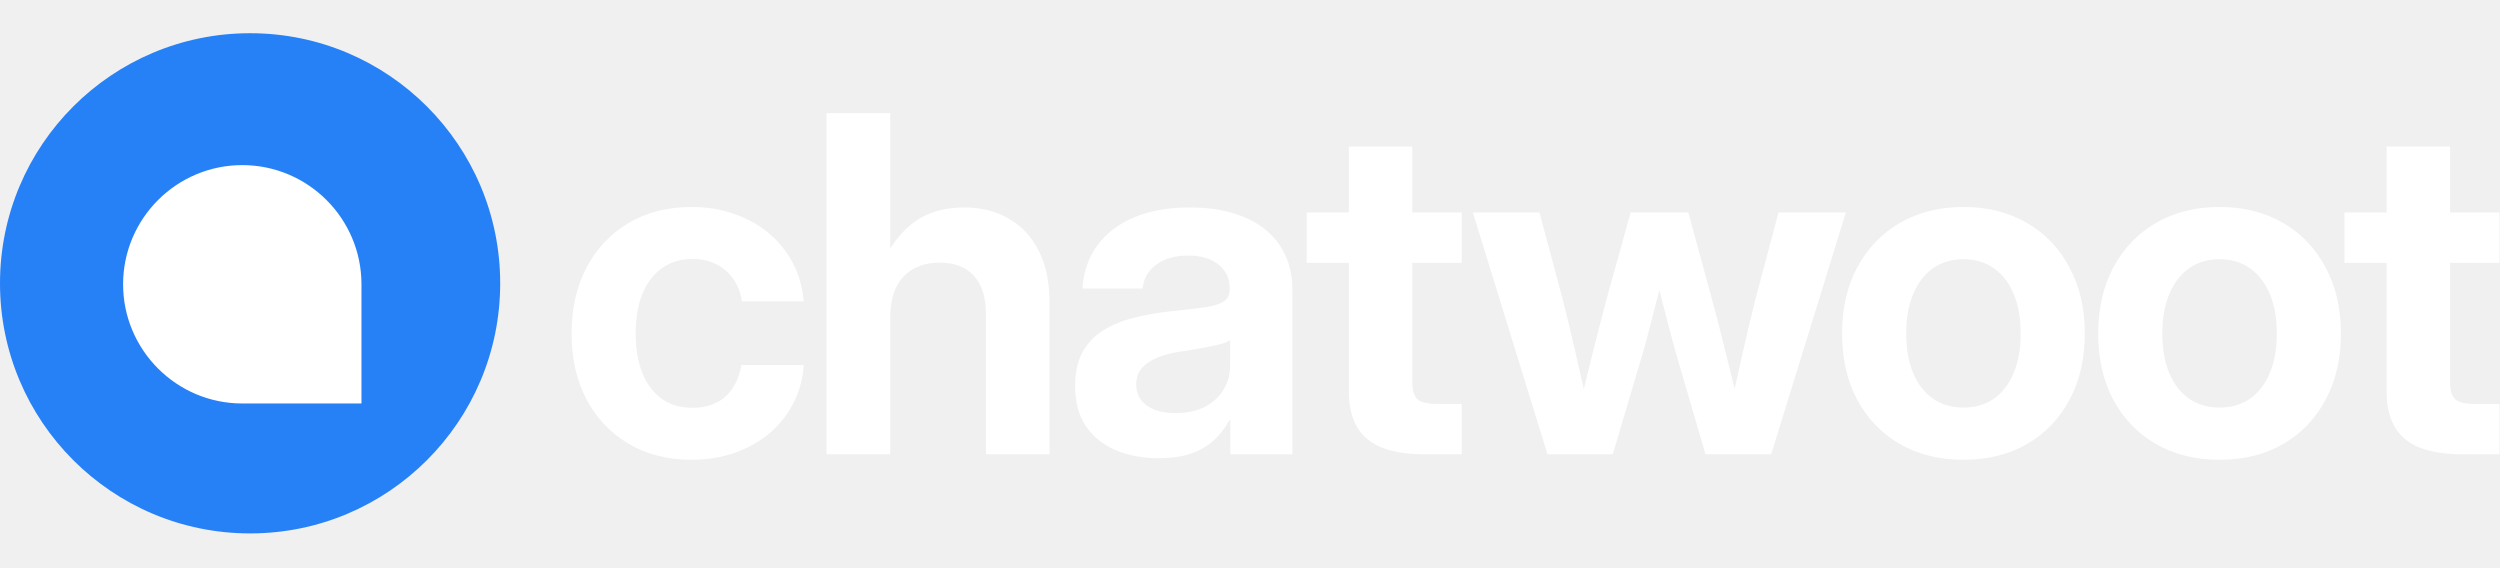
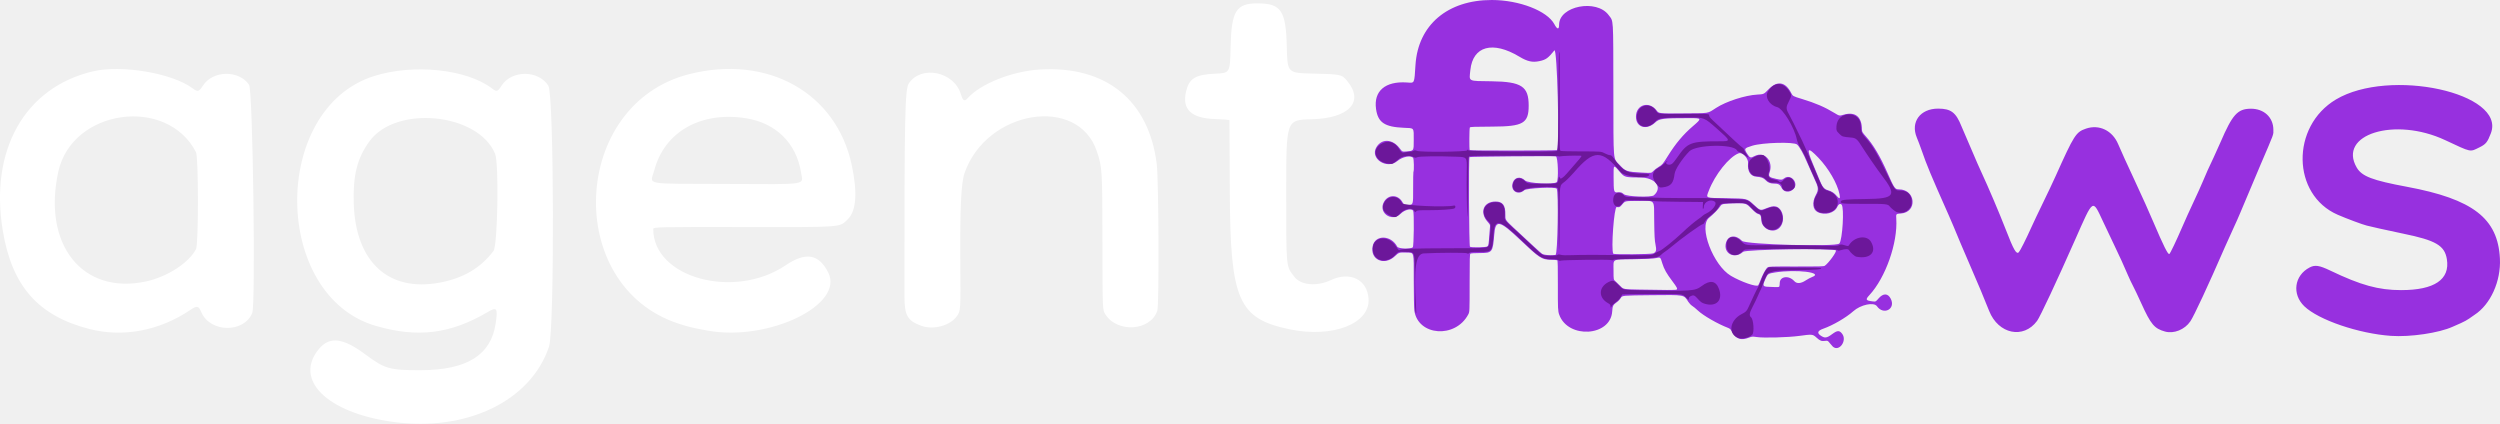
- <svg xmlns="http://www.w3.org/2000/svg" width="2559" height="581" viewBox="0 0 2559 581" fill="none">
-   <path d="M256 546C397.385 546 512 431.385 512 290C512 148.615 397.385 34 256 34C114.615 34 0 148.615 0 290C0 431.385 114.615 546 256 546Z" fill="#2781F6" />
-   <path d="M367 410H247.99C182.388 410 129 356.608 129 290.989C129 225.392 182.388 172 247.992 172C313.612 172 367 225.392 367 290.989V410Z" fill="white" stroke="white" stroke-width="6" />
-   <path d="M707.875 470.625C683.5 470.625 662.016 465.156 643.422 454.219C624.984 443.281 610.609 428.125 600.297 408.75C590.141 389.375 585.062 366.953 585.062 341.484C585.062 316.016 590.141 293.516 600.297 273.984C610.609 254.453 624.984 239.219 643.422 228.281C662.016 217.344 683.5 211.875 707.875 211.875C723.812 211.875 738.5 214.297 751.938 219.141C765.531 223.828 777.328 230.469 787.328 239.062C797.484 247.656 805.609 257.812 811.703 269.531C817.797 281.25 821.469 294.219 822.719 308.438H759.438C758.5 301.875 756.625 296.016 753.812 290.859C751.156 285.547 747.641 281.016 743.266 277.266C739.047 273.359 734.047 270.391 728.266 268.359C722.641 266.172 716.156 265.078 708.812 265.078C696.781 265.078 686.391 268.203 677.641 274.453C668.891 280.703 662.172 289.531 657.484 300.938C652.953 312.344 650.688 325.859 650.688 341.484C650.688 356.953 652.953 370.391 657.484 381.797C662.172 393.203 668.812 402.031 677.406 408.281C686.156 414.375 696.625 417.422 708.812 417.422C716.156 417.422 722.641 416.406 728.266 414.375C733.891 412.344 738.734 409.453 742.797 405.703C747.016 401.797 750.453 397.188 753.109 391.875C755.766 386.406 757.719 380.312 758.969 373.594H822.719C821.781 387.656 818.266 400.625 812.172 412.5C806.234 424.219 798.188 434.453 788.031 443.203C777.875 451.797 766 458.516 752.406 463.359C738.812 468.203 723.969 470.625 707.875 470.625ZM911.209 326.484V465H846.053V115.781H911.209V281.25H898.319C906.288 259.375 917.459 242.422 931.834 230.391C946.366 218.359 964.725 212.344 986.913 212.344C1004.41 212.344 1019.65 216.172 1032.62 223.828C1045.74 231.328 1055.98 242.344 1063.32 256.875C1070.66 271.406 1074.33 289.141 1074.33 310.078V465H1009.18V321.562C1009.18 304.219 1005.04 291.094 996.756 282.188C988.631 273.281 977.069 268.828 962.069 268.828C952.069 268.828 943.241 270.859 935.584 274.922C927.928 278.984 921.913 285.234 917.538 293.672C913.319 302.109 911.209 313.047 911.209 326.484ZM1185.79 468.984C1169.39 468.984 1154.78 466.25 1141.97 460.781C1129.15 455.312 1119 447.109 1111.5 436.172C1104.15 425.234 1100.48 411.562 1100.48 395.156C1100.48 381.094 1103.06 369.453 1108.22 360.234C1113.53 350.859 1120.64 343.438 1129.54 337.969C1138.61 332.344 1149 328.125 1160.72 325.312C1172.43 322.344 1184.62 320.156 1197.28 318.75C1212.59 317.188 1224.7 315.781 1233.61 314.531C1242.51 313.125 1248.92 311.094 1252.83 308.438C1256.73 305.781 1258.68 301.719 1258.68 296.25V294.609C1258.68 288.047 1256.97 282.344 1253.53 277.5C1250.09 272.5 1245.25 268.594 1239 265.781C1232.75 262.969 1225.17 261.562 1216.26 261.562C1207.36 261.562 1199.47 262.969 1192.59 265.781C1185.87 268.594 1180.48 272.578 1176.42 277.734C1172.51 282.734 1170.25 288.594 1169.62 295.312H1107.98C1109.08 278.438 1114.08 263.828 1122.98 251.484C1132.04 239.141 1144.54 229.531 1160.48 222.656C1176.58 215.781 1195.72 212.344 1217.9 212.344C1234.47 212.344 1249.23 214.297 1262.2 218.203C1275.33 222.109 1286.34 227.734 1295.25 235.078C1304.31 242.422 1311.18 251.328 1315.87 261.797C1320.56 272.109 1322.9 283.75 1322.9 296.719V465H1259.39V430.078H1258.45C1254.23 437.891 1248.92 444.766 1242.51 450.703C1236.26 456.484 1228.45 461.016 1219.08 464.297C1209.86 467.422 1198.76 468.984 1185.79 468.984ZM1203.14 422.812C1214.86 422.812 1224.86 420.703 1233.14 416.484C1241.58 412.109 1247.98 406.25 1252.36 398.906C1256.89 391.562 1259.15 383.281 1259.15 374.062V348.281C1257.12 349.531 1254.39 350.703 1250.95 351.797C1247.67 352.734 1243.68 353.672 1239 354.609C1234.47 355.547 1229.47 356.484 1224 357.422C1218.68 358.359 1213.14 359.219 1207.36 360C1199.23 361.25 1191.81 363.203 1185.09 365.859C1178.37 368.516 1172.98 372.109 1168.92 376.641C1165.01 381.016 1163.06 386.719 1163.06 393.75C1163.06 399.688 1164.7 404.922 1167.98 409.453C1171.42 413.828 1176.11 417.188 1182.04 419.531C1187.98 421.719 1195.01 422.812 1203.14 422.812ZM1496.24 217.5V269.062H1337.57V217.5H1496.24ZM1380.69 150H1445.61V390.703C1445.61 399.297 1447.33 405.234 1450.77 408.516C1454.21 411.797 1460.69 413.438 1470.22 413.438C1474.13 413.438 1478.66 413.438 1483.82 413.438C1489.13 413.438 1493.27 413.438 1496.24 413.438V465C1492.02 465 1486.32 465 1479.13 465C1472.1 465 1464.99 465 1457.8 465C1431.39 465 1411.94 459.766 1399.44 449.297C1386.94 438.828 1380.69 422.656 1380.69 400.781V150ZM1584.03 465L1507.62 217.5H1575.82L1599.73 307.031C1604.26 324.688 1608.63 342.891 1612.85 361.641C1617.07 380.391 1621.29 398.828 1625.51 416.953H1616.6C1621.13 398.828 1625.67 380.391 1630.2 361.641C1634.88 342.891 1639.57 324.688 1644.26 307.031L1669.1 217.5H1728.17L1752.54 307.031C1757.38 324.688 1762.07 342.891 1766.6 361.641C1771.13 380.391 1775.67 398.828 1780.2 416.953H1771.06C1775.43 398.828 1779.65 380.391 1783.71 361.641C1787.93 342.891 1792.23 324.688 1796.6 307.031L1820.51 217.5H1889.42L1813.01 465H1745.74L1716.45 364.688C1713.63 354.844 1710.9 344.844 1708.24 334.688C1705.59 324.375 1702.93 314.062 1700.28 303.75C1697.78 293.281 1695.12 282.969 1692.31 272.812H1704.96C1702.31 282.969 1699.57 293.281 1696.76 303.75C1694.1 314.062 1691.45 324.375 1688.79 334.688C1686.29 344.844 1683.56 354.844 1680.59 364.688L1650.82 465H1584.03ZM2009.78 470.625C1985.09 470.625 1963.38 465.234 1944.62 454.453C1926.03 443.672 1911.5 428.594 1901.03 409.219C1890.72 389.844 1885.56 367.266 1885.56 341.484C1885.56 315.703 1890.72 293.125 1901.03 273.75C1911.5 254.219 1926.03 239.062 1944.62 228.281C1963.38 217.344 1985.09 211.875 2009.78 211.875C2034.62 211.875 2056.34 217.344 2074.94 228.281C2093.53 239.062 2107.98 254.219 2118.3 273.75C2128.77 293.125 2134 315.703 2134 341.484C2134 367.266 2128.77 389.844 2118.3 409.219C2107.98 428.594 2093.53 443.672 2074.94 454.453C2056.34 465.234 2034.62 470.625 2009.78 470.625ZM2009.78 417.188C2021.66 417.188 2031.97 414.219 2040.72 408.281C2049.47 402.188 2056.27 393.438 2061.11 382.031C2065.95 370.625 2068.38 357.109 2068.38 341.484C2068.38 325.547 2065.95 311.953 2061.11 300.703C2056.27 289.297 2049.47 280.547 2040.72 274.453C2031.97 268.359 2021.66 265.312 2009.78 265.312C1998.06 265.312 1987.75 268.359 1978.84 274.453C1970.09 280.547 1963.3 289.297 1958.45 300.703C1953.61 311.953 1951.19 325.547 1951.19 341.484C1951.19 357.266 1953.61 370.859 1958.45 382.266C1963.3 393.516 1970.09 402.188 1978.84 408.281C1987.75 414.219 1998.06 417.188 2009.78 417.188ZM2271.94 470.625C2247.26 470.625 2225.54 465.234 2206.79 454.453C2188.19 443.672 2173.66 428.594 2163.19 409.219C2152.88 389.844 2147.72 367.266 2147.72 341.484C2147.72 315.703 2152.88 293.125 2163.19 273.75C2173.66 254.219 2188.19 239.062 2206.79 228.281C2225.54 217.344 2247.26 211.875 2271.94 211.875C2296.79 211.875 2318.51 217.344 2337.1 228.281C2355.69 239.062 2370.15 254.219 2380.46 273.75C2390.93 293.125 2396.16 315.703 2396.16 341.484C2396.16 367.266 2390.93 389.844 2380.46 409.219C2370.15 428.594 2355.69 443.672 2337.1 454.453C2318.51 465.234 2296.79 470.625 2271.94 470.625ZM2271.94 417.188C2283.82 417.188 2294.13 414.219 2302.88 408.281C2311.63 402.188 2318.43 393.438 2323.27 382.031C2328.12 370.625 2330.54 357.109 2330.54 341.484C2330.54 325.547 2328.12 311.953 2323.27 300.703C2318.43 289.297 2311.63 280.547 2302.88 274.453C2294.13 268.359 2283.82 265.312 2271.94 265.312C2260.22 265.312 2249.91 268.359 2241.01 274.453C2232.26 280.547 2225.46 289.297 2220.62 300.703C2215.77 311.953 2213.35 325.547 2213.35 341.484C2213.35 357.266 2215.77 370.859 2220.62 382.266C2225.46 393.516 2232.26 402.188 2241.01 408.281C2249.91 414.219 2260.22 417.188 2271.94 417.188ZM2558.48 217.5V269.062H2399.81V217.5H2558.48ZM2442.93 150H2507.86V390.703C2507.86 399.297 2509.57 405.234 2513.01 408.516C2516.45 411.797 2522.93 413.438 2532.47 413.438C2536.37 413.438 2540.9 413.438 2546.06 413.438C2551.37 413.438 2555.51 413.438 2558.48 413.438V465C2554.26 465 2548.56 465 2541.37 465C2534.34 465 2527.23 465 2520.04 465C2493.64 465 2474.18 459.766 2461.68 449.297C2449.18 438.828 2442.93 422.656 2442.93 400.781V150Z" fill="white" />
+ <svg xmlns="http://www.w3.org/2000/svg" version="1.1" id="svg1" width="4347.786" height="737.034" viewBox="0 0 4347.786 737.034">
+   <defs id="defs1" />
+   <g id="g1" transform="translate(-593.7234,-249.4069)">
+     <g id="g61795" style="display:inline" transform="translate(157.8356,440.9073)">
+       <g id="g2" transform="matrix(1.007122,0,0,1.007122,2818,-217.7054)" style="display:inline">
+         <path style="fill:#9730df" d="m 799.89,624.75 c -0.821,-0.688 -3.178,-3.376 -5.237,-5.975 -3.661,-4.619 -3.843,-4.711 -8.128,-4.124 -6.336,0.868 -8.887,-0.093 -15.05,-5.674 -6.567,-5.947 -7.161,-6.004 -29.975,-2.896 -19.215,2.618 -61.026,3.758 -72.922,1.988 -7.609,-1.132 -8.501,-1.069 -13.611,0.967 -13.869,5.526 -22.926,2.343 -29.575,-10.395 -2.008,-3.846 -3.407,-5.194 -6.714,-6.467 C 600.558,585.198 575.879,570.967 566.5,562.087 c -3.3,-3.125 -7.649,-6.685 -9.664,-7.912 -2.015,-1.227 -5.034,-4.367 -6.709,-6.977 -8.034,-12.52 -5.152,-12.004 -63.863,-11.42 -50.236,0.5 -50.236,0.5 -52.773,4.829 -1.395,2.381 -4.559,5.72 -7.029,7.42 -6.185,4.256 -7.154,6.227 -7.756,15.777 -2.728,43.292 -76.206,47.868 -91.457,5.696 -2.297,-6.353 -2.477,-10.225 -2.368,-51.194 0.08,-30.12 -0.208,-42.391 -1.006,-42.884 -0.615,-0.38 -5.955,-0.779 -11.868,-0.887 -14.911,-0.272 -19.177,-3.08 -52.047,-34.263 -36.204,-34.345 -42.86,-35.638 -44.985,-8.736 -2.386,30.218 -3.367,31.456 -24.946,31.479 -7.99,0.008 -15.202,0.443 -16.027,0.966 -1.301,0.824 -1.5,7.571 -1.5,50.735 0,49.784 0,49.784 -2.376,54.284 -22.156,41.969 -86.735,37.34 -93.098,-6.674 -0.543,-3.754 -0.996,-26.894 -1.007,-51.421 -0.023,-52.773 1.213,-48.191 -13.154,-48.756 -11.614,-0.456 -12.853,-0.069 -19.076,5.961 -18.324,17.754 -43.754,6.476 -38.686,-17.156 4.284,-19.975 31.875,-19.302 42.391,1.034 1.854,3.585 22.833,4.475 26.853,1.139 1.903,-1.58 2.529,-60.193 0.674,-63.128 -2.907,-4.599 -14.57,-1.889 -21.523,5 -16.129,15.982 -40.583,-2.925 -28.084,-21.713 7.912,-11.894 23.437,-11.19 30.84,1.399 3.42,5.815 3.42,5.815 7.832,5.513 11.543,-0.791 10.917,0.895 10.878,-29.314 -0.019,-14.829 0.175,-27.301 0.431,-27.716 1.427,-2.308 0.948,-23.251 -0.566,-24.765 -4.495,-4.495 -18.408,-1.6 -27.059,5.629 -18.223,15.227 -47.869,-4.129 -36.306,-23.705 9.195,-15.566 28.165,-14.57 40.499,2.126 4.212,5.701 4.212,5.701 11.873,5.022 C 76.28,286.37 76,286.817 76,268.042 76,245.772 77.316,247.447 59.234,246.705 25.676,245.327 14.143,237.556 10.884,214.123 6.588,183.235 26.747,165.94 64.14,168.434 77.868,169.349 76.852,171.427 79.019,138 83.478,69.191 134.416,25.934 210.884,26.02 c 47.206,0.053 95.672,18.784 107.883,41.694 5.049,9.473 8.231,9.848 8.234,0.971 0.012,-32.404 64.763,-44.933 85.591,-16.56 8.577,11.684 7.88,0.523 8.133,130.158 0.254,129.701 -0.988,115.608 11.379,129.14 9.472,10.364 11.901,11.193 36.897,12.589 17.5,0.977 17.5,0.977 20.5,-2.459 1.65,-1.89 5.925,-5.191 9.5,-7.336 6.193,-3.715 6.939,-4.603 15.803,-18.808 13.542,-21.702 26.562,-37.194 43.367,-51.597 C 573.79,230.423 573.621,230 552.66,230 c -46.653,0 -52.453,0.731 -59.688,7.526 -14.972,14.062 -33.258,8.57 -33.258,-9.988 0,-21.001 22.801,-27.811 35.707,-10.666 3.921,5.209 3.921,5.209 45.5,4.918 47.062,-0.329 41.778,0.539 57.112,-9.381 17.569,-11.365 50.349,-21.95 71.467,-23.077 11,-0.587 11,-0.587 19.015,-8.896 15.14,-15.694 29.274,-13.452 39.319,6.237 2.773,5.436 2.88,5.495 18.666,10.284 23.489,7.126 39.288,13.947 56.262,24.291 8.262,5.034 8.262,5.034 15.5,2.889 20.214,-5.991 31.698,3.461 31.733,26.119 0.005,3.209 0.953,4.816 6.488,11 13,14.524 24.893,34.542 37.453,63.042 C 905.805,351.235 907.023,353 913.731,353 c 29.397,0 32.486,39.735 3.245,41.739 -8.24,0.565 -8.24,0.565 -7.706,9.127 2.605,41.751 -18.498,101.622 -46.465,131.824 -7.17,7.743 -6.402,9.294 5.319,10.732 5.625,0.69 5.625,0.69 10.327,-4.814 8.201,-9.599 16.348,-9.464 21.299,0.353 8.89,17.63 -12.362,29.031 -23.903,12.824 -5.34,-7.499 -28.117,-2.663 -40.819,8.666 -12.352,11.018 -35.36,24.412 -51.851,30.185 -9.383,3.284 -11.106,7.142 -5.1,11.418 7.516,5.352 10.837,5.021 20.391,-2.032 9.085,-6.706 12.557,-6.835 17.312,-0.643 9.032,11.761 -4.991,31.5 -15.891,22.369 z M 529.857,526.11 c 2.067,-1.31 0.82,-3.817 -7.148,-14.366 C 512.587,498.343 508.36,490.871 505.317,481 c -3.512,-11.39 -3.078,-11.026 -11.085,-9.293 -4.758,1.03 -16.111,1.601 -38.732,1.949 -38.431,0.591 -34.5,-1.634 -34.5,19.528 0,15.801 0,15.801 3.25,18.539 1.788,1.506 5.64,5.222 8.561,8.258 5.311,5.52 5.311,5.52 31,6.053 45.114,0.936 64.653,0.959 66.046,0.076 z m 177.536,-5.691 c 0.334,-0.87 0.607,-3.38 0.607,-5.577 0,-11.742 15.737,-13.883 25.091,-3.413 4.311,4.825 11.291,4.42 19.725,-1.145 3.474,-2.292 8.424,-4.939 11,-5.883 21.366,-7.821 -27.846,-13.806 -64.316,-7.822 -11.527,1.891 -12.33,2.424 -15.999,10.598 -5.427,12.092 -4.961,13.682 4.123,14.077 18.935,0.825 19.135,0.816 19.769,-0.836 z m -36.535,-1.747 c 0.607,-0.731 2.273,-4.443 3.704,-8.25 3.679,-9.79 9.309,-20.175 12.148,-22.408 2.304,-1.812 4.647,-1.896 49.775,-1.783 39.512,0.099 47.688,-0.117 49.354,-1.306 6.957,-4.963 20.915,-24.311 19.108,-26.488 -3.361,-4.05 -155.65,-1.748 -160.219,2.422 -14.689,13.405 -34.58,2.991 -29.586,-15.491 3.535,-13.081 16.849,-14.705 27.756,-3.384 6.106,6.337 162.428,10.609 168.008,4.59 5.46,-5.888 8.784,-62.31 3.956,-67.14 -2.417,-2.418 -5.303,-0.998 -7.394,3.638 -4.989,11.064 -21.625,15.48 -34.182,9.074 -8.316,-4.243 -9.721,-16.454 -3.294,-28.64 5.53,-10.485 5.296,-13.063 -2.732,-30.127 -3.333,-7.083 -8.607,-18.911 -11.722,-26.284 -6.724,-15.918 -13.534,-28.072 -17.684,-31.565 -5.751,-4.839 -59.711,-3.347 -77.292,2.137 -14.098,4.397 -14.488,5.042 -8.583,14.179 4.571,7.072 5.556,7.339 12.941,3.507 16.546,-8.584 32.296,8.52 25.71,27.92 -2.576,7.588 -1.223,8.937 11.8,11.763 8.434,1.83 9.638,1.724 13.437,-1.19 11.182,-8.578 25.845,8.644 15.86,18.629 -6.902,6.902 -16.899,5.697 -20.738,-2.499 -2.572,-5.492 -5.47,-6.958 -13.77,-6.969 -5.328,-0.007 -9.964,-1.926 -13.218,-5.472 -3.828,-4.171 -7.544,-5.654 -15.719,-6.272 -10.887,-0.823 -16.279,-9.336 -14.978,-23.647 0.745,-8.196 -9.713,-19.223 -16.044,-16.918 -16.608,6.048 -41.353,37.077 -51.897,65.076 -4.844,12.863 -7.058,11.987 31.691,12.539 34.613,0.493 34.805,0.539 46.058,11.154 9.565,9.023 11.647,9.989 17.104,7.937 13.829,-5.202 15.363,-5.591 19.786,-5.019 12.124,1.567 18.008,21.328 10.076,33.836 -9.729,15.341 -34.037,6.847 -34.07,-11.904 -0.01,-5.421 -1.561,-8.06 -5.196,-8.839 -2.331,-0.499 -5.583,-3.056 -10.997,-8.644 -9.152,-9.448 -10.305,-9.873 -26.306,-9.708 -22.187,0.23 -25.657,0.828 -27.992,4.827 -2.313,3.962 -12.837,14.808 -19.651,20.254 -18.375,14.683 7.17,82.145 37.93,100.172 17.836,10.453 44.307,19.617 47.065,16.294 z M 321,466.11 c 3.536,-0.977 5.327,-108.726 1.9,-114.271 -2.089,-3.38 -52.029,-0.954 -56.102,2.725 -10.751,9.713 -24.385,0.834 -19.845,-12.922 3.235,-9.802 13.37,-11.702 21.214,-3.976 5.104,5.027 50.225,7.369 54.755,2.842 3.466,-3.464 2.176,-43.809 -1.422,-44.462 -4.798,-0.872 -148.247,0.368 -149.167,1.289 -1.607,1.608 -0.877,153.709 0.742,154.734 2.598,1.644 28.567,1.148 30.294,-0.579 1.676,-1.676 2.271,-5.423 3.093,-19.488 0.306,-5.225 0.826,-11.341 1.157,-13.592 0.559,-3.805 0.28,-4.455 -3.989,-9.261 -14.56,-16.394 -7.224,-35.156 13.741,-35.143 12.25,0.007 17.143,6.59 16.819,22.625 -0.184,9.129 -0.184,9.129 14.631,23 29.147,27.29 47.166,43.786 48.874,44.741 4.178,2.338 17.532,3.335 23.304,1.74 z m 168.538,-2.561 c 5.256,-2.196 6.029,-5.289 3.889,-15.548 -1.414,-6.78 -1.857,-14.927 -2.185,-40.253 C 490.735,368.655 494.16,373 463.855,373 c -22.7,0 -22.7,0 -27.476,5.59 -4.776,5.59 -4.776,5.59 -9.914,4.948 -4.519,-0.565 -9.974,73.974 -5.897,80.571 1.004,1.625 64.983,1.104 68.97,-0.562 z M 811.211,361.25 c -3.848,-18.605 -18.767,-44.342 -36.386,-62.772 -19.098,-19.977 -21.392,-17.353 -9.458,10.82 3.679,8.684 8.037,19.185 9.686,23.334 6.506,16.377 8.976,19.704 16.225,21.857 6.699,1.989 11.057,4.862 15.379,10.135 4.742,5.787 6.223,4.69 4.555,-3.375 z M 490.762,363.25 c 15.515,-13.688 2.34,-30.711 -23.797,-30.749 -25.496,-0.037 -27.075,-0.439 -34.182,-8.703 -12.177,-14.158 -11.811,-14.378 -11.684,7.011 0.163,27.478 0.238,27.755 7.46,27.36 5.702,-0.312 6.31,-0.121 10.345,3.25 5.11,4.269 47.403,5.762 51.859,1.831 z M 323.347,285.248 c 4.784,-7.741 0.355,-178.215 -4.475,-172.213 -10.865,13.504 -14.604,16.174 -26.013,18.577 -11.984,2.524 -20.641,0.582 -34.447,-7.724 -46.049,-27.704 -80.297,-18.377 -84.625,23.045 -2.143,20.51 -5.271,18.854 36.713,19.438 51.777,0.721 64.029,8.788 63.987,42.128 -0.038,30.425 -9.562,35.945 -62.364,36.145 -31.077,0.118 -38.539,0.403 -39.235,1.5 -1.002,1.581 -1.21,38.201 -0.222,39.188 0.927,0.927 150.107,0.842 150.68,-0.086 z M 1763.5,605.999 c -55.87,-3.893 -125.138,-27.543 -149.606,-51.08 -21.769,-20.941 -17.386,-53.206 9.106,-67.025 9.244,-4.822 16.766,-3.704 35.5,5.276 52.992,25.403 83.463,33.814 122.5,33.814 57.619,0 84.71,-18.321 79.022,-53.442 -3.826,-23.625 -19.03,-32.486 -75.648,-44.089 -14.78,-3.029 -33.399,-7.047 -41.374,-8.929 -7.975,-1.882 -17.59,-4.125 -21.366,-4.985 -6.508,-1.482 -34.983,-12.101 -50.134,-18.698 -79.37,-34.554 -81.148,-152.511 -3,-199.049 92.608,-55.149 293.921,-11.288 267.543,58.292 -5.853,15.438 -8.695,18.967 -19.577,24.306 -17.14,8.409 -13.038,9.266 -59.466,-12.429 -87.031,-40.667 -186.139,-9.771 -152.544,47.554 8.791,15 27.035,21.966 86.507,33.03 114.046,21.216 157.203,54.512 160.667,123.955 1.951,39.106 -16.22,79.355 -43.892,97.224 -2.331,1.505 -6.54,4.442 -9.355,6.526 -2.814,2.084 -9.114,5.527 -14,7.65 -4.886,2.123 -11.393,4.999 -14.461,6.391 -23.622,10.72 -73.132,18.027 -106.422,15.707 z m -390.27,-7.485 c -18.383,-5.171 -24.363,-12.282 -40.795,-48.513 -5.862,-12.925 -12.382,-26.65 -14.488,-30.5 -2.107,-3.85 -6.044,-12.175 -8.75,-18.5 -7.62,-17.811 -13.548,-30.811 -23.715,-52 -5.146,-10.725 -13.893,-29.165 -19.437,-40.977 -18.193,-38.762 -16.039,-40.167 -47.513,30.977 -32.274,72.953 -60.833,133.918 -66.083,141.07 -23.497,32.009 -66.961,22.973 -82.868,-17.228 -8.583,-21.691 -19.534,-47.859 -31.11,-74.342 -6.972,-15.95 -15.272,-35.3 -18.445,-43 -8.722,-21.171 -15.829,-38.004 -20.268,-48 -31.605,-71.177 -37.519,-85.356 -46.908,-112.46 -2.183,-6.303 -5.851,-15.978 -8.151,-21.5 -11.165,-26.814 5.883,-49.957 36.801,-49.957 22.191,0 30.824,6.558 40.415,30.702 1.63,4.104 5.277,12.581 8.103,18.838 2.826,6.257 8.313,19.026 12.194,28.376 3.88,9.35 10.342,24.053 14.36,32.674 11.713,25.133 30.853,70.149 41.481,97.56 14.012,36.14 18.603,44.127 22.846,39.752 2.325,-2.397 12.437,-22.48 21.643,-42.986 3.704,-8.25 12.785,-27.375 20.18,-42.5 7.395,-15.125 17.183,-35.825 21.751,-46 31.883,-71.017 34.993,-75.884 52.282,-81.844 22.807,-7.862 45.73,3.19 55.692,26.85 2.662,6.322 7.751,17.795 11.309,25.495 3.558,7.7 10.737,23.225 15.953,34.5 17.422,37.662 24.481,53.349 33.298,74 17.905,41.937 25.461,57.066 27.785,55.63 1.564,-0.967 12.243,-23.317 22.04,-46.13 4.96,-11.55 13.813,-31.125 19.672,-43.5 5.86,-12.375 13.281,-28.8 16.492,-36.5 6.061,-14.533 8.877,-20.786 18.47,-41 3.132,-6.6 8.407,-18.3 11.723,-26 20.507,-47.618 29.313,-57.432 51.812,-57.748 22.954,-0.322 39.299,14.699 39.443,36.248 0.063,9.386 2.037,3.996 -21.974,60 -9.198,21.454 -30.461,71.884 -35.186,83.451 -2.482,6.077 -7.887,18.249 -12.011,27.049 -4.124,8.8 -10.63,23.2 -14.457,32 -28.806,66.221 -53.354,118.986 -59.716,128.354 -9.782,14.405 -28.562,21.964 -43.869,17.659 z" id="path3" />
+         <path style="fill:#6c179a" d="m 637.594,610.007 c -19.599,-6.188 -16.63,-30.876 5.03,-41.819 7.18,-3.627 8.577,-5.119 11.914,-12.722 5.666,-12.908 14.845,-32.045 16.056,-33.474 0.703,-0.829 2.676,-5.301 4.386,-9.937 7.187,-19.492 12.037,-25.841 18.766,-24.569 2.065,0.39 21.754,0.661 43.754,0.6 22,-0.06 40.579,0.27 41.286,0.733 3.552,2.329 -7.839,3.367 -40.202,3.664 -33.3,0.306 -39.456,0.924 -49.707,4.989 -2.288,0.907 -6.504,9.047 -9.919,19.152 -1.602,4.738 -3.312,9.124 -3.801,9.745 -0.489,0.621 -2.605,5.18 -4.703,10.13 -2.098,4.95 -6.255,13.628 -9.239,19.284 -5.649,10.71 -6.34,15.207 -2.789,18.154 4.365,3.623 5.941,25.789 2.132,29.997 -4.266,4.714 -16.783,8.023 -22.964,6.071 z M 79.566,566.107 c -1.244,-2.013 -1.641,-14.2 -1.852,-56.83 -0.259,-52.267 1.371,-47.489 -16.488,-48.328 C 49.5,460.399 49.5,460.399 44.128,466.241 30.053,481.55 8.295,477.792 5.564,459.581 1.923,435.298 31.198,429.333 45.439,451.456 c 4.013,6.235 5.105,7.337 6.293,6.352 2.662,-2.21 22.475,-2.924 86.413,-3.116 75.016,-0.225 67.064,1.451 68.713,-14.483 2.905,-28.067 3.01,-26.756 -2.608,-32.539 C 189.982,392.981 197.309,375 217.564,375 c 11.554,0 16.053,6.081 15.726,21.257 -0.246,11.453 -2.923,7.8 23.252,31.743 9.319,8.525 21.447,19.797 26.951,25.049 15.359,14.658 14.956,14.451 28.103,14.451 7.674,0 11.583,-0.404 12.674,-1.309 1.26,-1.046 2.447,-1.072 5.904,-0.128 2.945,0.804 8.955,0.983 18.826,0.56 15.721,-0.673 51.603,-0.665 100.5,0.023 35.02,0.492 37.871,0.272 43.187,-3.341 2.097,-1.425 5.622,-3.209 7.832,-3.963 4.137,-1.413 24.796,-18.004 38.482,-30.905 11.355,-10.705 21.899,-19.615 28.575,-24.148 3.303,-2.243 6.623,-4.822 7.377,-5.731 0.754,-0.909 3.706,-2.757 6.559,-4.106 10.432,-4.935 18.748,-16.098 14.713,-19.749 -6.612,-5.984 -19.16,-0.439 -19.209,8.488 -0.008,1.48 -0.523,3.005 -1.145,3.39 -0.811,0.501 -1.005,-1.038 -0.686,-5.441 0.244,-3.377 0.415,-6.199 0.38,-6.271 -0.035,-0.072 -18.739,-0.263 -41.564,-0.423 -24.467,-0.172 -42.571,-0.701 -44.11,-1.29 -1.974,-0.755 -41.159,-1.755 -48.609,-1.239 -0.67,0.046 -3.047,2.559 -5.282,5.584 -7.323,9.913 -17.261,4.301 -15.468,-8.735 1.397,-10.16 10.292,-13.273 17.582,-6.152 3.981,3.888 3.981,3.888 29.534,4.08 14.054,0.106 26.745,0.444 28.202,0.75 1.98,0.417 70.033,0.905 83.649,0.6 2.907,-0.065 54.753,1.78 63,2.243 8.599,0.482 11.61,1.988 20.755,10.381 10.839,9.947 11.789,10.233 20.815,6.278 15.309,-6.708 23.338,-4.263 27.539,8.385 7.243,21.806 -16.598,37.734 -30.95,20.677 -2.507,-2.98 -2.921,-4.386 -4.164,-14.175 -0.656,-5.162 -1.38,-6.018 -6.495,-7.676 -2.249,-0.729 -6.001,-3.838 -10.5,-8.699 -8.702,-9.404 -8.866,-9.446 -34.067,-8.716 -19.42,0.563 -19.42,0.563 -22.746,6.661 -2.607,4.781 -5.36,7.744 -12.74,13.712 -6.835,5.527 -9.909,8.747 -11.219,11.75 C 577.733,411.145 576.233,413 575.382,413 c -2.98,0 -39.016,25.966 -54.882,39.545 -3.3,2.824 -8.025,6.426 -10.5,8.003 -2.475,1.577 -5.4,3.883 -6.5,5.125 -4.608,5.2 -13.983,6.581 -49.099,7.232 -24.401,0.452 -32.48,0.911 -33.686,1.914 -1.138,0.946 -2.121,1.034 -3.474,0.31 -2.344,-1.254 -84.93,-0.277 -87.481,1.035 -1.198,0.617 -2.58,0.345 -4.439,-0.873 -2.02,-1.324 -4.35,-1.705 -9.26,-1.516 -16.908,0.649 -22.874,-2.82 -50.024,-29.086 -41.368,-40.022 -50.241,-42.635 -52.14,-15.356 C 211.724,460.551 211.393,461 190.588,461 c -14.501,0 -16.63,0.213 -18.677,1.871 -1.912,1.549 -2.538,1.644 -3.629,0.553 -1.337,-1.337 -49.514,-1.205 -75.073,0.206 -13.642,0.753 -17.197,24.486 -13.387,89.37 0.821,13.982 0.805,14.822 -0.255,13.107 z M 415.822,554.94 c -0.252,-2.574 -1.078,-3.687 -3.822,-5.151 -17.578,-9.384 -17.178,-28.348 0.778,-36.92 7.558,-3.608 8.967,-3.053 18.893,7.442 6.015,6.36 6.015,6.36 38.422,7.023 85.22,1.744 91.617,1.295 102.926,-7.227 14.627,-11.022 24.708,-9.47 29.978,4.615 7.291,19.486 -4.151,31.736 -24.2,25.908 -5.475,-1.592 -7.076,-2.786 -14.059,-10.483 -4.061,-4.476 -6.197,-4.995 -10.788,-2.621 -2.155,1.114 -2.95,2.249 -2.95,4.208 0,2.683 0,2.683 -4.25,-1.409 -7.407,-7.13 -3.981,-6.754 -59.646,-6.551 -27.718,0.101 -50.626,0.414 -50.906,0.694 -0.281,0.281 -1.677,2.544 -3.104,5.029 -1.573,2.74 -4.758,6.007 -8.094,8.302 -3.025,2.081 -6.255,5.277 -7.178,7.104 -1.678,3.32 -1.678,3.32 -2,0.037 z m 424.501,-85.636 c -2.774,-0.54 -10.408,-7.226 -12.311,-10.783 -1.58,-2.952 -6.005,-3.042 -15.259,-0.312 -3.179,0.938 -4.04,0.84 -5.681,-0.644 -2.358,-2.134 -155.412,-2.499 -159.469,-0.38 -1.157,0.604 -4.006,2.835 -6.331,4.957 C 630.677,471.811 616,464.507 616,449.565 c 0,-15.747 13.655,-19.138 26.031,-6.464 6.608,6.767 6.608,6.767 47.038,6.208 22.237,-0.308 57.844,-0.049 79.126,0.575 35.595,1.044 38.978,1 42.216,-0.544 3.325,-1.586 3.863,-1.575 9.712,0.196 6.192,1.875 6.192,1.875 7.746,-0.581 9.181,-14.506 30.552,-17.626 37.66,-5.498 10.62,18.122 -1.427,30.474 -25.206,25.845 z M 326.07,405.905 c -0.066,-50.656 -0.171,-53.686 -1.904,-55.255 -4.157,-3.762 -52.451,-1.529 -57.064,2.638 -11.234,10.149 -24.493,1.155 -18.708,-12.69 3.436,-8.224 12.152,-9.11 19.519,-1.986 4.77,4.613 4.77,4.613 29.46,4.683 27.985,0.079 27.477,0.217 28.368,-7.693 0.551,-4.886 1.667,-5.973 2.574,-2.506 0.784,2.998 5.359,0.227 11.717,-7.097 2.626,-3.025 9.775,-11.238 15.886,-18.25 11.111,-12.75 11.111,-12.75 7.347,-12.904 -9.079,-0.372 -32.898,0.449 -34.239,1.181 -0.813,0.443 -2.376,0.322 -3.484,-0.271 -2.072,-1.109 -150.274,-1.179 -153.158,-0.072 -2.231,0.856 -2.299,2.25 -2.679,54.562 -0.199,27.36 -0.596,49.979 -0.882,50.266 -0.924,0.924 -1.857,-56.301 -1.306,-80.102 0.535,-23.092 0.535,-23.092 -16.741,-23.747 -32.688,-1.24 -65.536,-0.837 -68.786,0.843 -2.686,1.389 -3.23,1.338 -7.067,-0.662 -5.843,-3.045 -18.055,-1.595 -23.459,2.785 -12.638,10.244 -11.429,9.614 -17.599,9.168 -23.027,-1.666 -32.195,-22.675 -14.774,-33.856 11.729,-7.528 23.81,-4.448 31.369,7.997 4.067,6.696 5.351,7.4 11.038,6.056 2.2,-0.52 5.812,-0.956 8.027,-0.969 2.215,-0.013 4.953,-0.672 6.084,-1.464 1.793,-1.256 2.609,-1.25 6.373,0.047 7.139,2.459 84.749,1.625 86.176,-0.926 0.97,-1.735 1.078,-1.737 2.308,-0.055 1.599,2.187 150.112,3.133 153.062,0.976 1.776,-1.299 2.188,-20.169 2.529,-115.851 0.108,-30.352 0.584,-54.75 1.068,-54.75 1.052,0 1.08,2.998 0.879,96.114 -0.152,70.378 -0.078,73.652 1.667,74.475 1.004,0.473 17.154,0.872 35.889,0.886 34.063,0.025 34.063,0.025 40.265,3.275 3.411,1.788 7.456,3.25 8.99,3.25 2.286,0 3.578,1.126 7.173,6.25 15.012,21.402 23.443,25.643 50.872,25.591 9.141,-0.017 12.068,1.237 8.696,3.726 -7.477,5.519 -41.989,1.033 -48.059,-6.246 -33.011,-39.591 -46.446,-39.515 -80.835,0.459 -4.859,5.648 -11.937,12.745 -15.728,15.77 -9.643,7.694 -8.928,2.724 -9.007,62.634 C 327.891,431.508 327.473,456.4 327,457.5 c -0.495,1.151 -0.889,-20.755 -0.93,-51.595 z M 34.5,398.131 c -10.964,-5.24 -14.264,-12.793 -9.591,-21.953 6.985,-13.691 24.924,-13.291 30.938,0.69 1.79,4.161 75.172,7.52 89.652,4.104 2.811,-0.663 3.358,3.499 0.65,4.948 -3.15,1.686 -23.026,3.062 -44.36,3.071 -18.453,0.008 -19.831,0.137 -21.585,2.019 -1.872,2.01 -1.874,2.009 -2.953,-0.358 -3.219,-7.066 -16.681,-4.719 -25.222,4.397 -6.601,7.045 -8.527,7.383 -17.53,3.08 z m 742.184,-5.513 c -10.568,-3.952 -12.884,-17.274 -5.174,-29.765 5.211,-8.443 4.721,-12.329 -3.854,-30.544 -3.575,-7.595 -7.845,-17.183 -9.488,-21.308 -5.192,-13.033 -9.127,-21.185 -14.287,-29.6 -3.484,-5.682 -5.439,-10.226 -6.424,-14.936 -4.311,-20.604 -24.114,-53.071 -33.838,-55.477 -13.24,-3.275 -21.708,-17.041 -16.232,-26.387 10.049,-17.147 25.366,-18.056 36.324,-2.154 5.175,7.509 5.194,8.755 0.277,18.186 -5.263,10.094 -5.343,13.156 -0.569,21.668 3.79,6.757 10.928,21.079 23.273,46.699 4.373,9.075 13.768,30.615 20.879,47.866 14.261,34.599 15.213,36.144 23.825,38.647 24.215,7.04 21.643,36.744 -3.301,38.114 -5.069,0.278 -8.866,-0.058 -11.413,-1.01 z M 910,392.263 c -2.438,-0.941 -10.22,-7.132 -11.8,-9.389 -3.263,-4.659 -5.9,-4.947 -44.314,-4.837 -37.909,0.109 -41.861,-0.332 -40.267,-4.487 1.017,-2.65 10.61,-3.503 43.522,-3.869 50.315,-0.56 53.858,-6.153 26.406,-41.681 -6.029,-7.803 -27.108,-38.401 -33.047,-47.969 -8.496,-13.689 -10.837,-15.713 -19.041,-16.463 -15.263,-1.395 -15.298,-1.406 -20.538,-6.457 -4.986,-4.806 -5.444,-6.063 -4.932,-13.545 1.841,-26.919 41.991,-26.838 42.017,0.085 0.008,8.383 1.463,12.532 6.321,18.018 13.759,15.541 20.095,25.877 35.755,58.331 17.368,35.992 16.627,35 26.142,35 13.324,0 20.842,8.556 19.528,22.225 -1.131,11.767 -14.3,19.458 -25.752,15.039 z M 714.455,353.545 c -1.35,-1.35 -2.455,-3.34 -2.455,-4.423 0,-5.189 -4.901,-8.421 -11.795,-7.777 -7.663,0.716 -11.799,-0.712 -16.498,-5.695 -3.709,-3.933 -8.782,-5.637 -16.802,-5.645 -9.615,-0.01 -16.052,-14.229 -11.44,-25.268 2.813,-6.732 19.777,-13.774 24.975,-10.368 6.741,4.417 12.034,20.481 9.197,27.911 -3.105,8.129 -0.543,11.851 9.519,13.831 3.783,0.744 6.419,1.873 7.295,3.123 1.721,2.457 4.357,1.743 8.243,-2.232 C 723.284,328.216 734,333.948 734,347.328 c 0,7.005 -14.231,11.531 -19.545,6.217 z m -216.526,-6.705 c -12.308,-13.163 -11.768,-24.887 1.451,-31.5 2.816,-1.409 7.257,-4.813 9.87,-7.564 2.612,-2.752 4.75,-4.529 4.75,-3.949 0,0.58 -0.45,1.333 -1,1.673 -2.329,1.439 -0.99,4.274 2.25,4.765 5.501,0.832 7.885,-1.042 15.743,-12.383 C 549.067,271.797 553.834,270 604.961,270 c 18.822,0 18.681,-0.608 -4.951,-21.4 C 577.168,228.503 578.088,228.864 550,228.952 c -46.995,0.147 -50.843,0.631 -57,7.17 -14.139,15.014 -32.83,9.226 -31.759,-9.835 1.083,-19.283 23.505,-24.797 33.669,-8.279 3.097,5.033 3.097,5.033 47.094,4.763 43.997,-0.27 43.997,-0.27 43.997,2.352 -2.2e-4,1.894 1.583,4.115 5.7,8 37.699,35.567 49.479,46.373 52.05,47.747 1.238,0.661 2.251,1.973 2.252,2.917 10e-4,0.943 1.807,4.372 4.013,7.619 4.66,6.86 4.492,8.038 -0.57,3.986 -5.077,-4.065 -10.665,-7.354 -12.526,-7.373 -0.87,-0.009 -2.182,-1.138 -2.915,-2.51 -5.998,-11.206 -70.615,-9.809 -82.027,1.774 -12.213,12.397 -24.604,31.237 -25.517,38.796 -1.995,16.532 -6.357,21.591 -20.184,23.415 -5.011,0.661 -5.351,0.553 -8.347,-2.651 z" id="path2" />
+       </g>
+       <path style="display:inline;fill:#ffffff;stroke-width:2.037" d="M 1119.492,542.253 C 1004.344,526.493 945.784,468.603 990.833,415.066 c 18.511,-21.999 41.75,-19.084 80.925,10.151 33.206,24.78 42.005,27.266 95.934,27.103 80.405,-0.242 122.081,-26.262 130.218,-81.3 4.014,-27.152 2.352,-29.373 -14.55,-19.448 -64.21,37.707 -121.163,44.718 -193.509,23.821 -180.824,-52.23 -183.538,-377.606 -3.625,-434.569 68.409,-21.659 160.279,-12.254 204.568,20.943 9.254,6.936 10.249,6.679 17.519,-4.527 17.681,-27.253 64.326,-26.99 81.288,0.46 9.848,15.937 10.802,424.681 1.059,453.763 -31.648,94.463 -143.263,148.297 -271.17,130.791 z m 81.512,-242.305 c 40.865,-7.752 70.429,-25.203 93.14,-54.978 7.297,-9.567 9.643,-152.36 2.777,-168.986 -29.345,-71.054 -172.238,-85.321 -218.465,-21.813 -21.412,29.417 -28.879,58.985 -27.354,108.318 3.145,101.728 60.587,154.402 149.903,137.459 z M 591.326,380.64 C 502.468,357.852 456.928,306.327 440.863,210.402 417.337,69.931 478.55,-38.977 596.956,-67.313 c 50.068,-11.982 138.765,3.043 173.967,29.47 8.871,6.66 10.9,6.107 18.037,-4.918 17.209,-26.584 62.849,-27.225 80.137,-1.125 6.504,9.819 11.627,382.091 5.461,396.818 -14.741,35.206 -73.248,34.219 -88.524,-1.494 -4.848,-11.334 -7.44,-11.863 -19.191,-3.918 -53.64,36.269 -116.779,48.183 -175.517,33.119 z m 98.777,-82.742 c 36.929,-8.042 74.341,-32.306 86.719,-56.241 4.465,-8.635 4.384,-159.938 -0.09,-168.59 C 725.995,-25.046 561.386,-1.855 537.367,106.79 509.224,234.084 579.479,321.989 690.103,297.898 Z m 976.565,85.589 c -24.78,-4.468 -34.183,-6.723 -50.916,-12.213 -200.74,-65.864 -187.22,-381.588 18.576,-433.793 136.404,-34.602 256.002,32.227 282.846,158.047 10.169,47.663 7.889,79.857 -6.659,94.033 -15.139,14.752 -5.529,14.019 -180.985,13.787 -149.888,-0.198 -157.566,-0.032 -157.573,3.423 -0.173,84.827 140.659,123.492 230.147,63.186 35.07,-23.634 57.508,-19.956 74.035,12.135 29.061,56.428 -103.358,120.526 -209.471,101.396 z m 162.24,-275.393 c -8.054,-50.661 -43.765,-85.757 -95.578,-93.93 -78.552,-12.39 -141.704,23.367 -159.536,90.332 -7.017,26.351 -22.762,23.313 123.933,23.915 147.565,0.606 134.821,2.579 131.181,-20.317 z m 850.08,273.166 C 2589.537,362.717 2575.489,330.658 2574.665,143.193 c -0.3,-68.329 -0.576,-124.828 -0.612,-125.553 -0.037,-0.725 -11.293,-1.668 -25.015,-2.097 -41.178,-1.285 -57.634,-16.7 -50.577,-47.379 5.373,-23.359 16.015,-29.929 51.086,-31.539 25.458,-1.169 25.458,-1.169 26.476,-45.975 1.446,-63.608 9.572,-76.564 47.847,-76.284 40.086,0.293 48.469,12.94 49.887,75.266 1.042,45.824 1.042,45.824 45.848,46.842 47.904,1.089 49.698,1.462 58.764,12.237 30.807,36.612 4.143,65.667 -61.663,67.192 -43.944,1.018 -43.944,1.018 -43.944,124.235 0,136.859 -0.618,130.372 14.283,149.908 11.115,14.573 38.852,17.078 63.11,5.701 33.821,-15.863 63.663,-1.123 65.805,32.503 2.752,43.225 -62.453,68.46 -136.973,53.011 z m -640.634,-6.102 c -24.303,-8.805 -29.511,-17.93 -29.523,-51.723 -0.105,-314.794 0.822,-359.742 7.629,-369.928 21.419,-32.05 78.073,-20.687 90.245,18.099 3.977,12.671 6.293,14.065 12.289,7.396 22.459,-24.977 77.365,-46.705 125.366,-49.609 114.931,-6.955 189.652,53.557 203.254,164.602 3.434,28.035 4.268,245.371 0.979,255.005 -12.071,35.353 -70.08,39.022 -90.654,5.733 -4.626,-7.485 -4.626,-7.485 -4.801,-126.824 -0.183,-125.031 -0.374,-128.122 -9.617,-155.999 -32.623,-98.385 -191.911,-72.378 -230.173,37.58 -5.955,17.113 -8.046,61.364 -7.367,155.9 0.6,83.502 0.6,83.502 -5.913,92.879 -11.426,16.452 -40.762,24.479 -61.714,16.888 z" id="path2-5-5" />
+     </g>
+   </g>
</svg>
